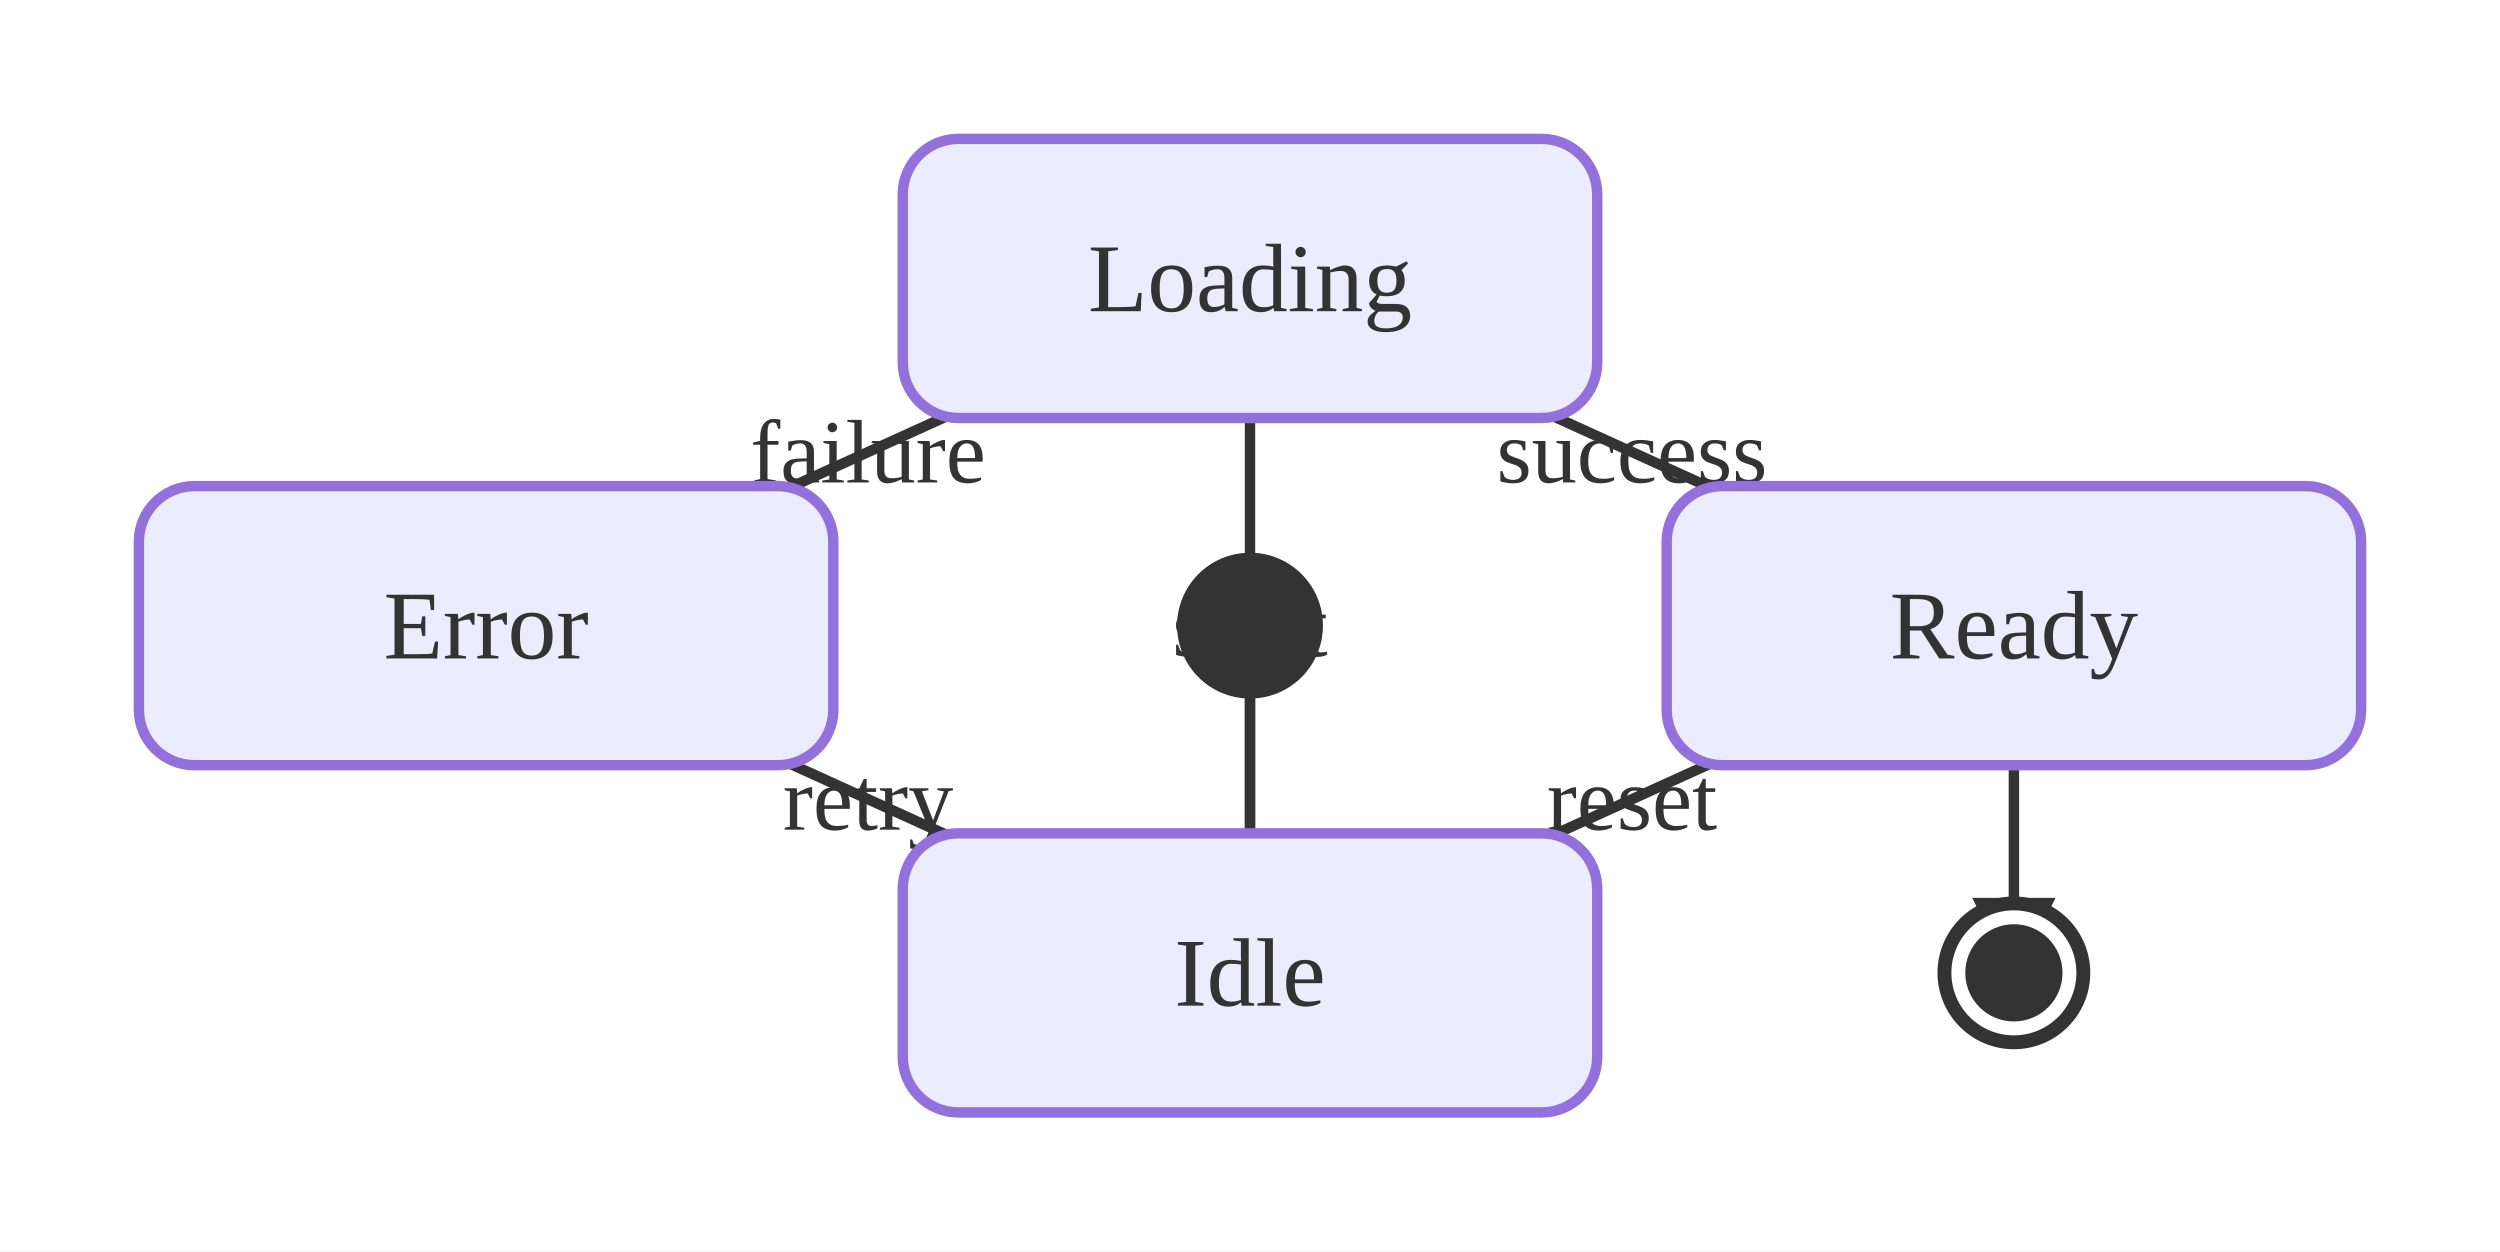
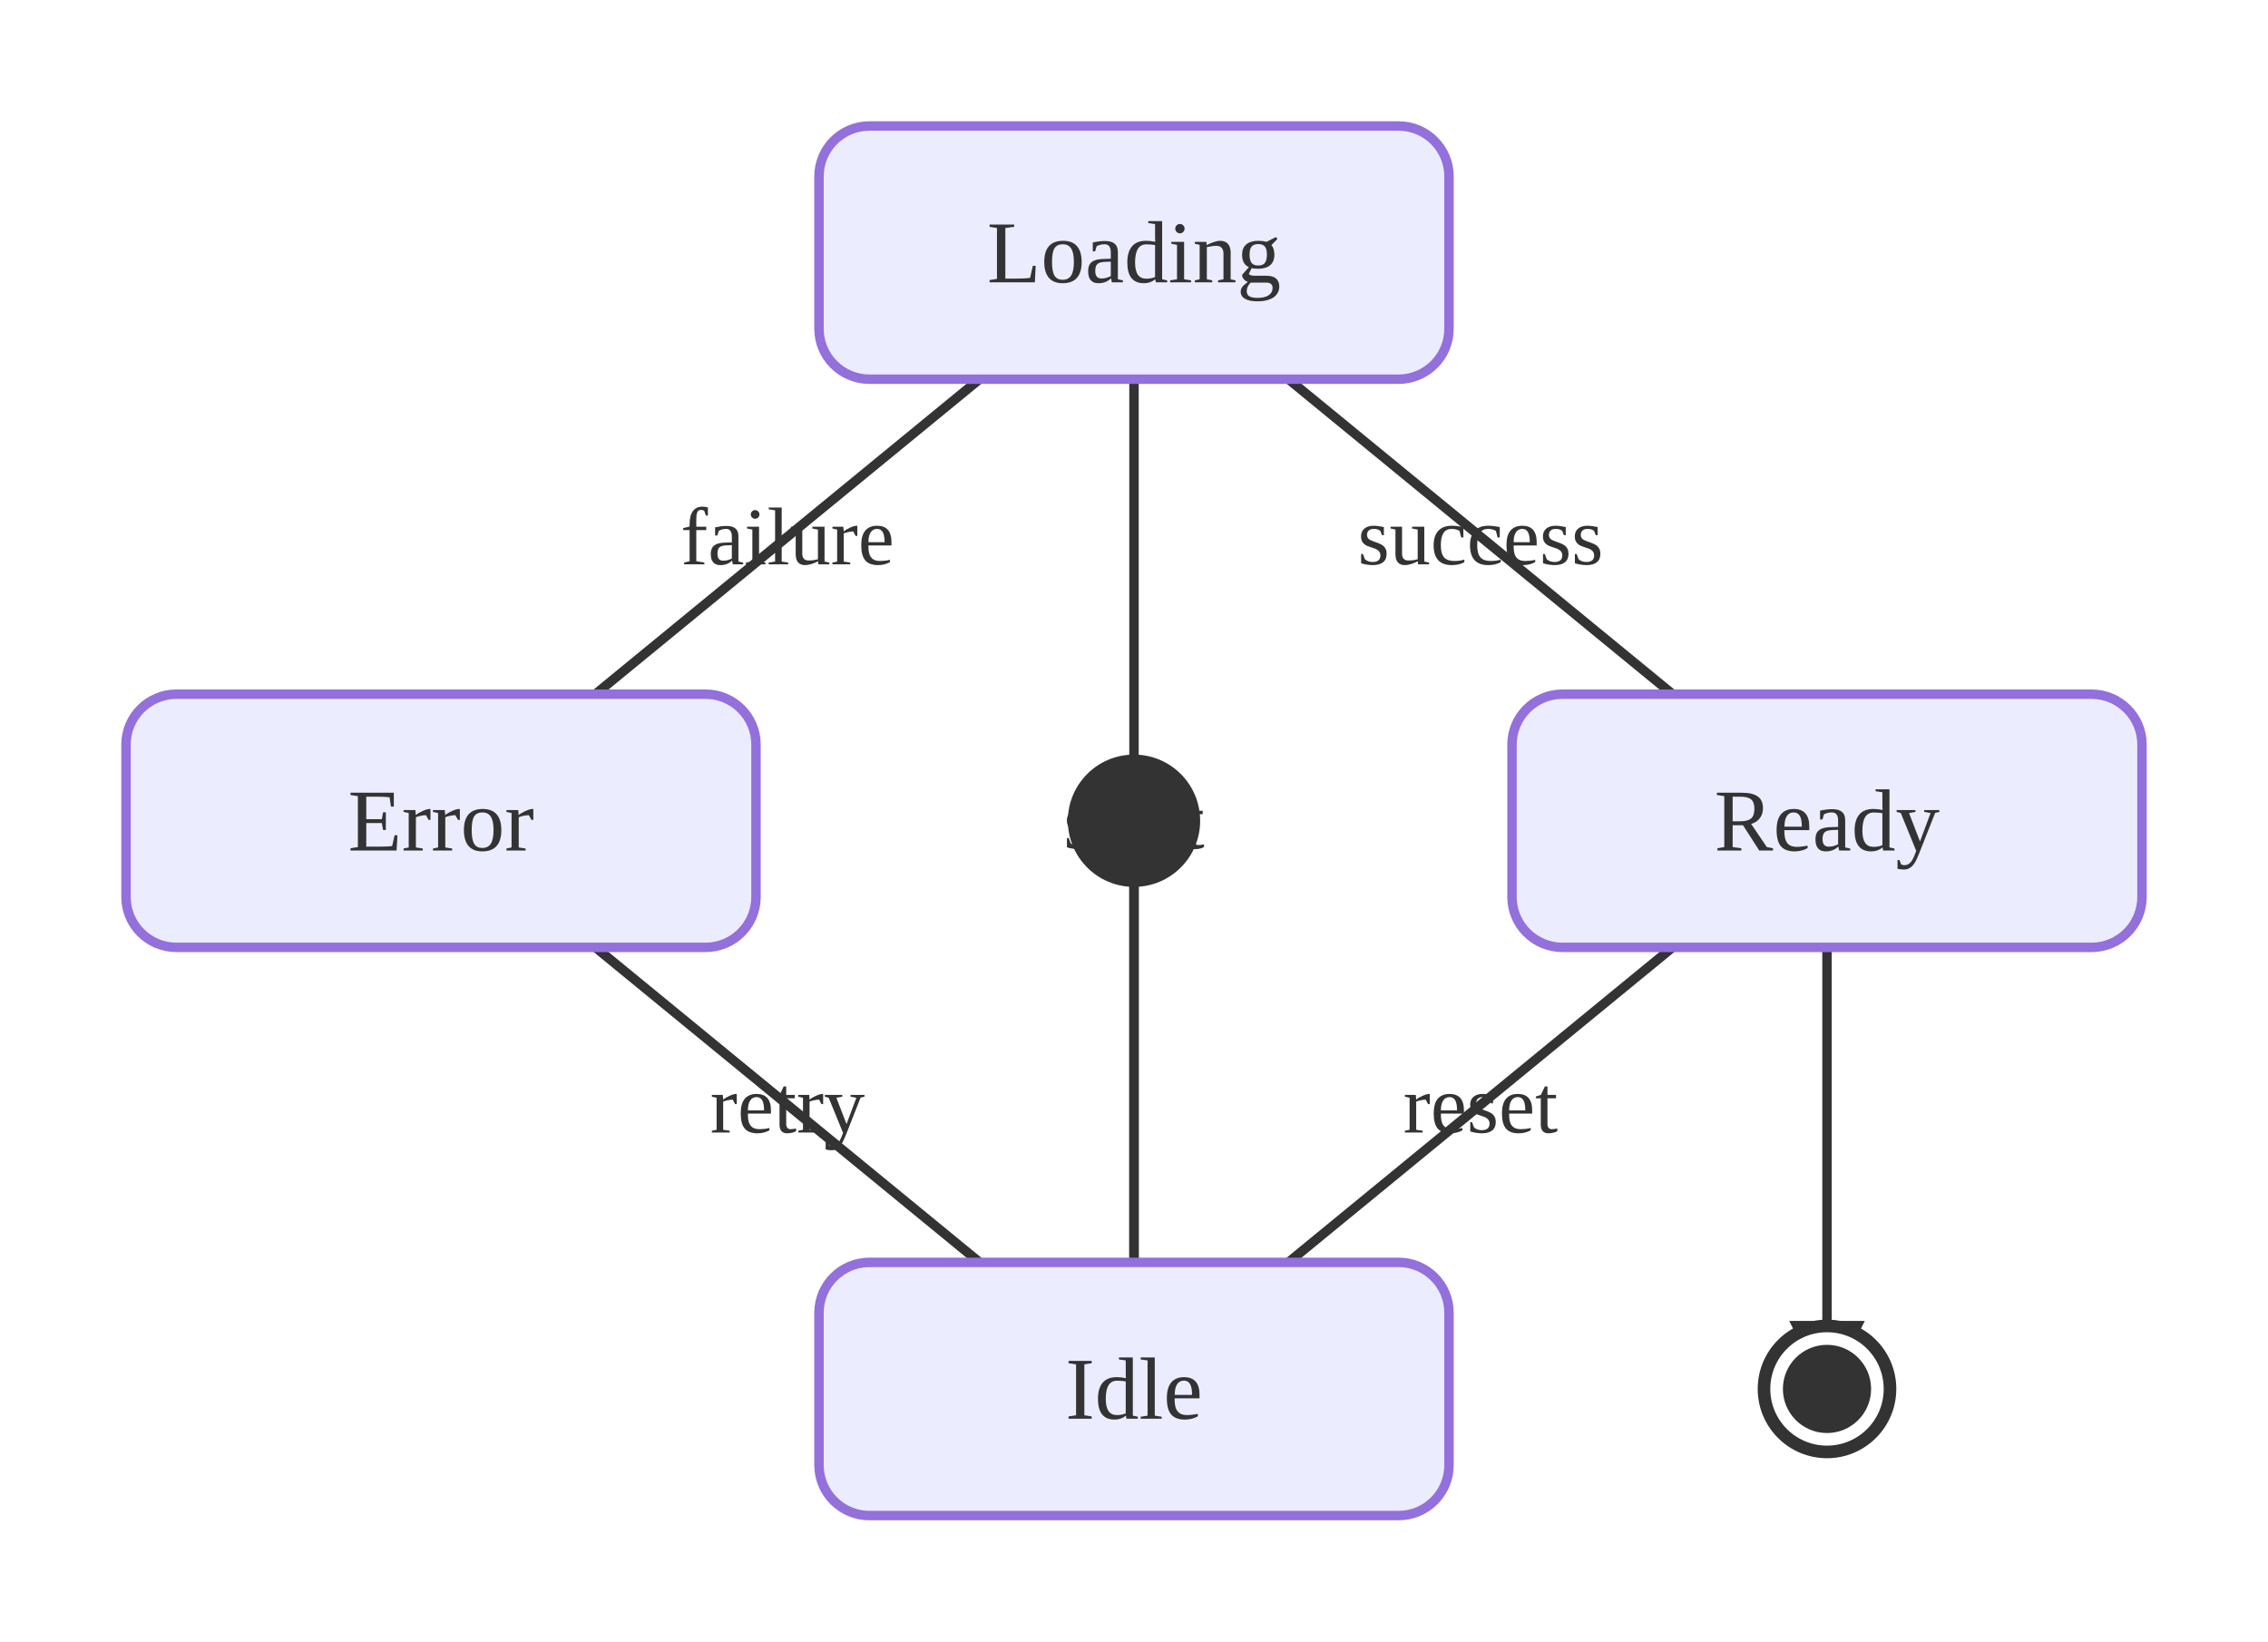
- <svg xmlns="http://www.w3.org/2000/svg" viewBox="0 0 360.00 180.19">
+ <svg xmlns="http://www.w3.org/2000/svg" viewBox="0 0 360.00 260.56">
  <defs>
    <marker id="state-arrow" viewBox="0 0 10 10" refX="9.00" refY="5.00" markerWidth="8.00" markerHeight="8.00" orient="auto">
      <polygon points="0,0 10,5 0,10" style="fill:#333" />
    </marker>
  </defs>
-   <rect x="0.00" y="0.00" width="360.00" height="180.19" style="fill:#fff;stroke:none" />
-   <line x1="70.00" y1="90.09" x2="180.00" y2="140.09" style="stroke:#333;stroke-width:1.5;fill:none" marker-end="url(#state-arrow)" />
-   <text x="125.00" y="115.09" text-anchor="middle" dominant-baseline="central" style="fill:#333;font-size:13px">retry</text>
-   <line x1="180.00" y1="140.09" x2="180.00" y2="40.09" style="stroke:#333;stroke-width:1.5;fill:none" marker-end="url(#state-arrow)" />
-   <text x="180.00" y="90.09" text-anchor="middle" dominant-baseline="central" style="fill:#333;font-size:13px">start</text>
-   <line x1="180.00" y1="40.09" x2="70.00" y2="90.09" style="stroke:#333;stroke-width:1.5;fill:none" marker-end="url(#state-arrow)" />
-   <text x="125.00" y="65.09" text-anchor="middle" dominant-baseline="central" style="fill:#333;font-size:13px">failure</text>
-   <line x1="180.00" y1="40.09" x2="290.00" y2="90.09" style="stroke:#333;stroke-width:1.5;fill:none" marker-end="url(#state-arrow)" />
-   <text x="235.00" y="65.09" text-anchor="middle" dominant-baseline="central" style="fill:#333;font-size:13px">success</text>
-   <line x1="290.00" y1="90.09" x2="180.00" y2="140.09" style="stroke:#333;stroke-width:1.5;fill:none" marker-end="url(#state-arrow)" />
-   <text x="235.00" y="115.09" text-anchor="middle" dominant-baseline="central" style="fill:#333;font-size:13px">reset</text>
-   <line x1="290.00" y1="90.09" x2="290.00" y2="140.09" style="stroke:#333;stroke-width:1.5;fill:none" marker-end="url(#state-arrow)" />
-   <line x1="180.00" y1="90.09" x2="180.00" y2="140.09" style="stroke:#333;stroke-width:1.5;fill:none" marker-end="url(#state-arrow)" />
-   <rect x="130.00" y="120.00" width="100.00" height="40.19" rx="8.00" ry="8.00" style="fill:#ECECFF;stroke:#9370DB;stroke-width:1.5" />
-   <text x="180.00" y="140.09" text-anchor="middle" dominant-baseline="central" style="fill:#333;font-size:14px">Idle</text>
+   <rect x="0.00" y="0.00" width="360.00" height="260.56" style="fill:#fff;stroke:none" />
+   <line x1="70.00" y1="130.28" x2="180.00" y2="220.47" style="stroke:#333;stroke-width:1.5;fill:none" marker-end="url(#state-arrow)" />
+   <text x="125.00" y="175.38" text-anchor="middle" dominant-baseline="central" style="fill:#333;font-size:13px">retry</text>
+   <line x1="180.00" y1="220.47" x2="180.00" y2="40.09" style="stroke:#333;stroke-width:1.5;fill:none" marker-end="url(#state-arrow)" />
+   <text x="180.00" y="130.28" text-anchor="middle" dominant-baseline="central" style="fill:#333;font-size:13px">start</text>
+   <line x1="180.00" y1="40.09" x2="70.00" y2="130.28" style="stroke:#333;stroke-width:1.5;fill:none" marker-end="url(#state-arrow)" />
+   <text x="125.00" y="85.19" text-anchor="middle" dominant-baseline="central" style="fill:#333;font-size:13px">failure</text>
+   <line x1="180.00" y1="40.09" x2="290.00" y2="130.28" style="stroke:#333;stroke-width:1.5;fill:none" marker-end="url(#state-arrow)" />
+   <text x="235.00" y="85.19" text-anchor="middle" dominant-baseline="central" style="fill:#333;font-size:13px">success</text>
+   <line x1="290.00" y1="130.28" x2="180.00" y2="220.47" style="stroke:#333;stroke-width:1.5;fill:none" marker-end="url(#state-arrow)" />
+   <text x="235.00" y="175.38" text-anchor="middle" dominant-baseline="central" style="fill:#333;font-size:13px">reset</text>
+   <line x1="290.00" y1="130.28" x2="290.00" y2="220.47" style="stroke:#333;stroke-width:1.5;fill:none" marker-end="url(#state-arrow)" />
+   <line x1="180.00" y1="130.28" x2="180.00" y2="220.47" style="stroke:#333;stroke-width:1.5;fill:none" marker-end="url(#state-arrow)" />
+   <rect x="130.00" y="200.38" width="100.00" height="40.19" rx="8.00" ry="8.00" style="fill:#ECECFF;stroke:#9370DB;stroke-width:1.5" />
+   <text x="180.00" y="220.47" text-anchor="middle" dominant-baseline="central" style="fill:#333;font-size:14px">Idle</text>
  <rect x="130.00" y="20.00" width="100.00" height="40.19" rx="8.00" ry="8.00" style="fill:#ECECFF;stroke:#9370DB;stroke-width:1.5" />
  <text x="180.00" y="40.09" text-anchor="middle" dominant-baseline="central" style="fill:#333;font-size:14px">Loading</text>
-   <rect x="240.00" y="70.00" width="100.00" height="40.19" rx="8.00" ry="8.00" style="fill:#ECECFF;stroke:#9370DB;stroke-width:1.5" />
-   <text x="290.00" y="90.09" text-anchor="middle" dominant-baseline="central" style="fill:#333;font-size:14px">Ready</text>
-   <rect x="20.00" y="70.00" width="100.00" height="40.19" rx="8.00" ry="8.00" style="fill:#ECECFF;stroke:#9370DB;stroke-width:1.5" />
-   <text x="70.00" y="90.09" text-anchor="middle" dominant-baseline="central" style="fill:#333;font-size:14px">Error</text>
-   <circle cx="290.00" cy="140.09" r="10.00" style="fill:#fff;stroke:#333;stroke-width:2" />
-   <circle cx="290.00" cy="140.09" r="7.00" style="fill:#333;stroke:none" />
-   <circle cx="180.00" cy="90.09" r="10.00" style="fill:#333;stroke:#333" />
+   <rect x="240.00" y="110.19" width="100.00" height="40.19" rx="8.00" ry="8.00" style="fill:#ECECFF;stroke:#9370DB;stroke-width:1.5" />
+   <text x="290.00" y="130.28" text-anchor="middle" dominant-baseline="central" style="fill:#333;font-size:14px">Ready</text>
+   <rect x="20.00" y="110.19" width="100.00" height="40.19" rx="8.00" ry="8.00" style="fill:#ECECFF;stroke:#9370DB;stroke-width:1.5" />
+   <text x="70.00" y="130.28" text-anchor="middle" dominant-baseline="central" style="fill:#333;font-size:14px">Error</text>
+   <circle cx="290.00" cy="220.47" r="10.00" style="fill:#fff;stroke:#333;stroke-width:2" />
+   <circle cx="290.00" cy="220.47" r="7.00" style="fill:#333;stroke:none" />
+   <circle cx="180.00" cy="130.28" r="10.00" style="fill:#333;stroke:#333" />
</svg>
